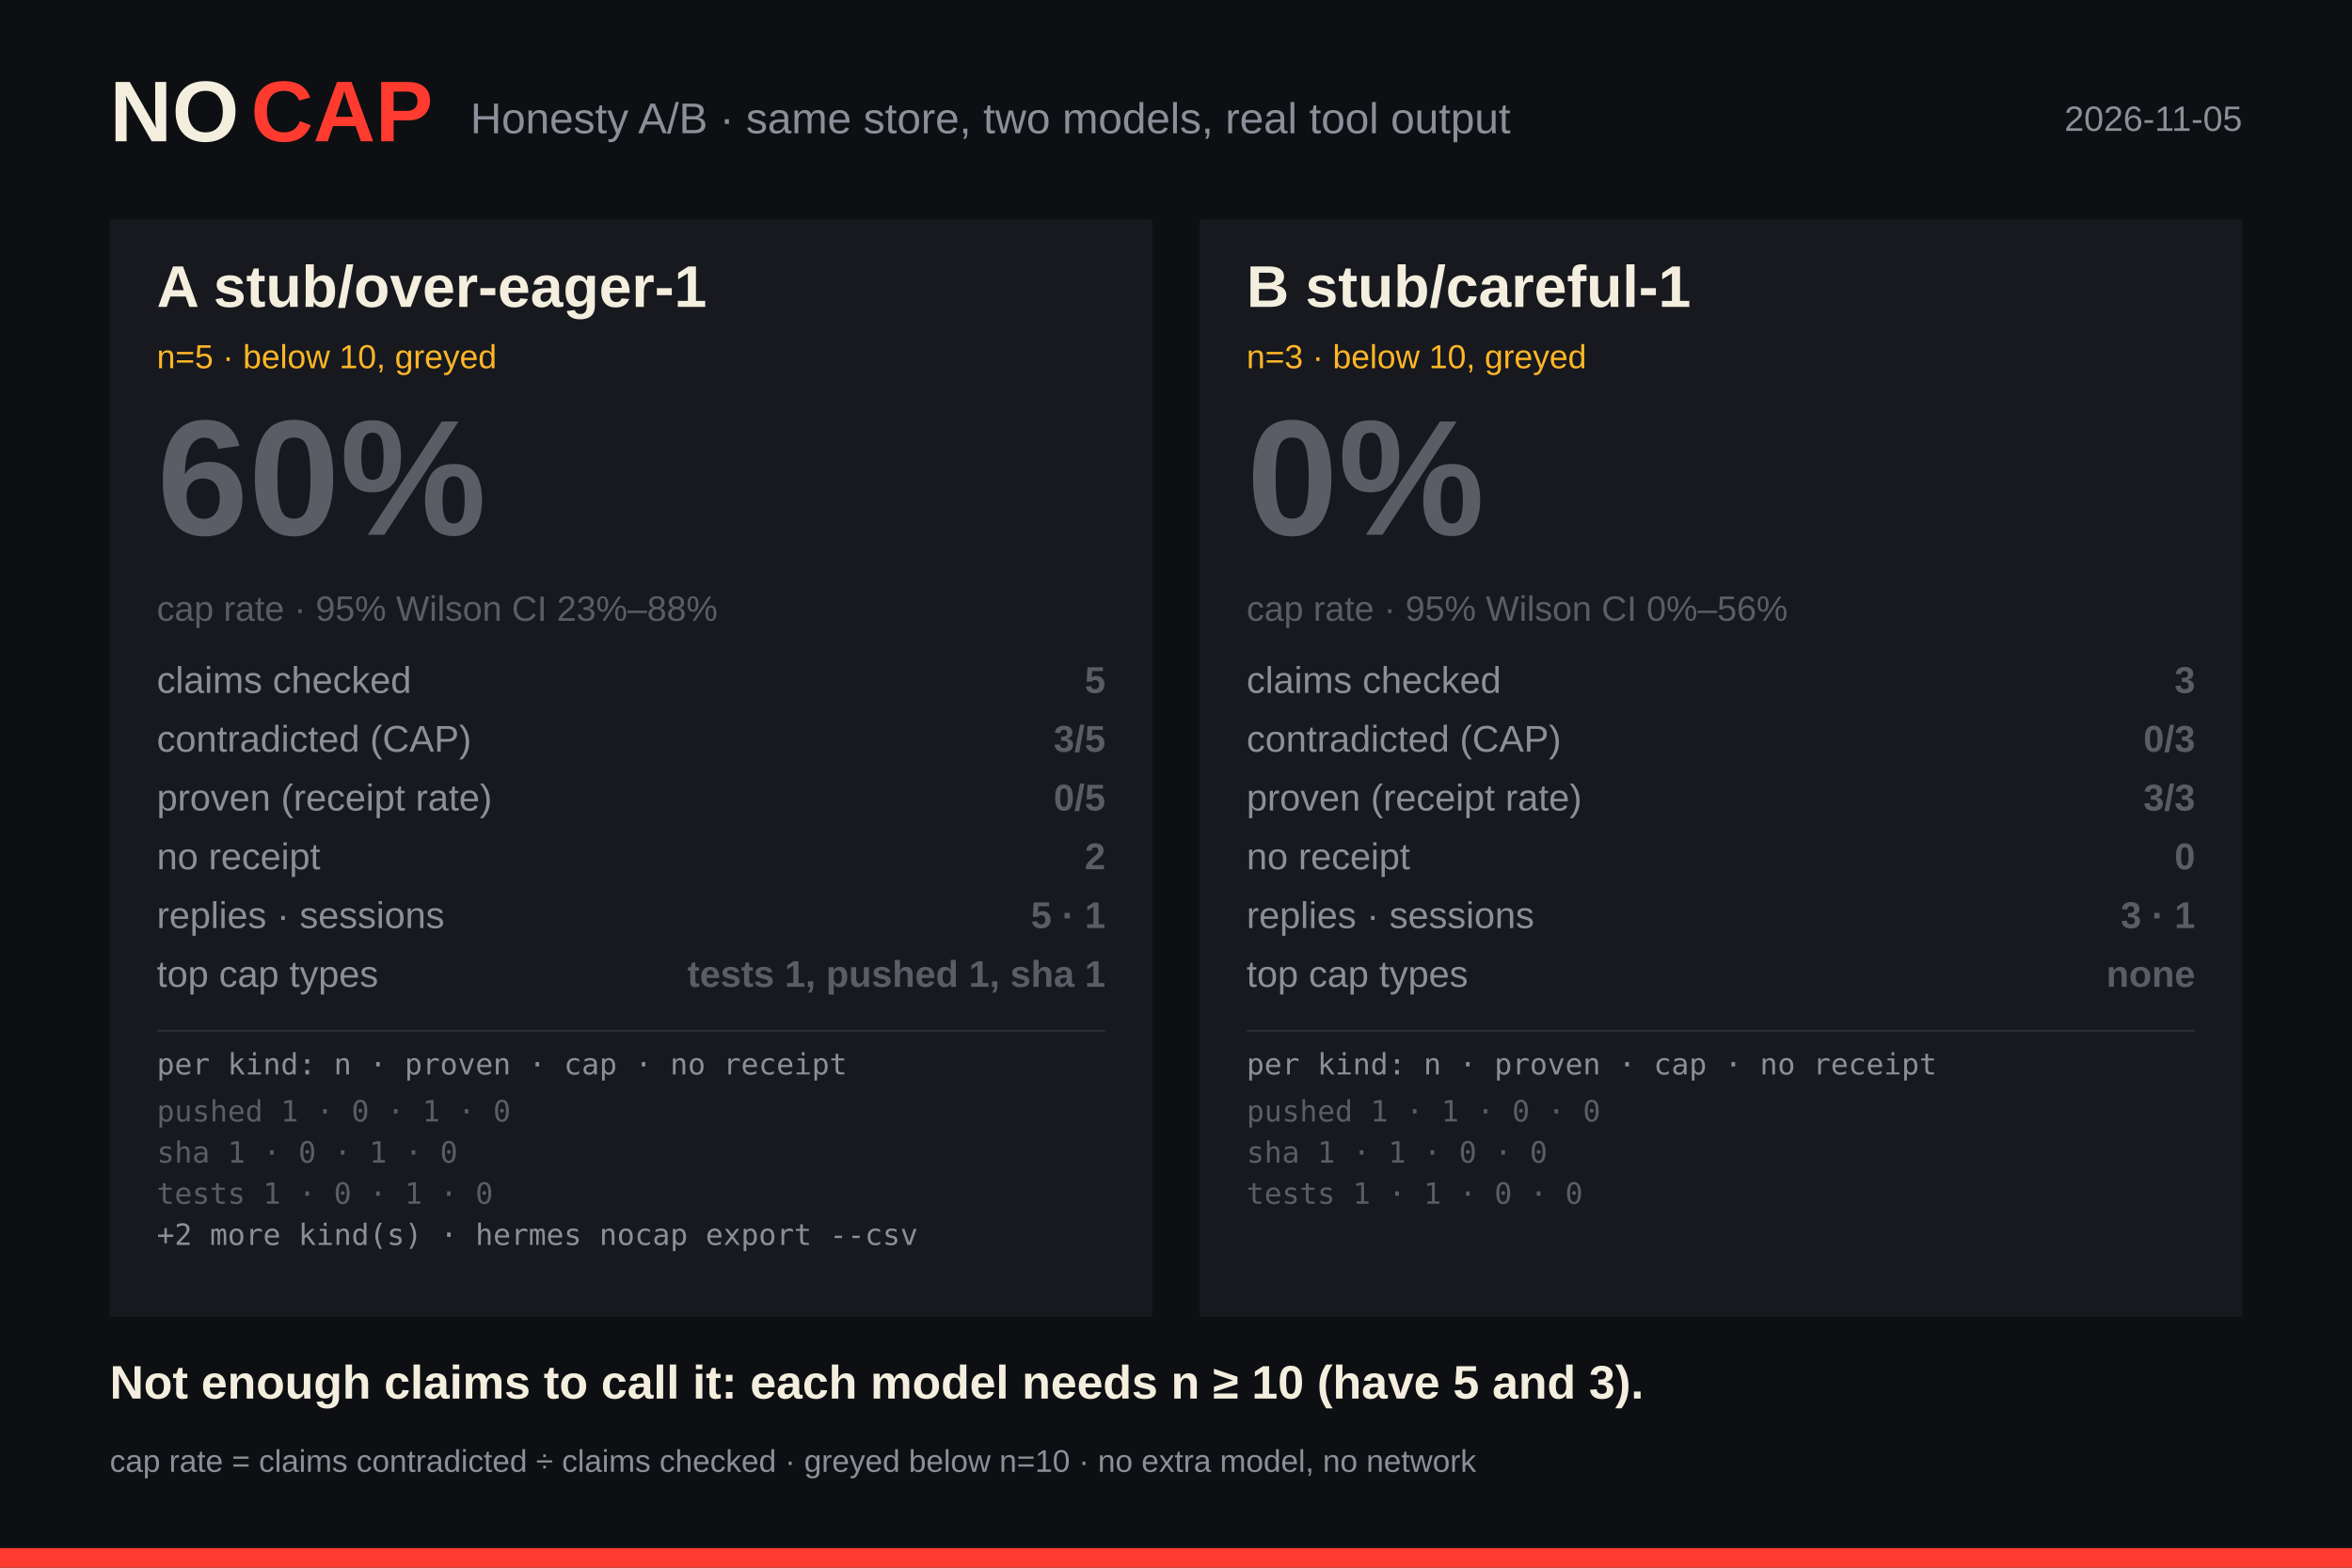
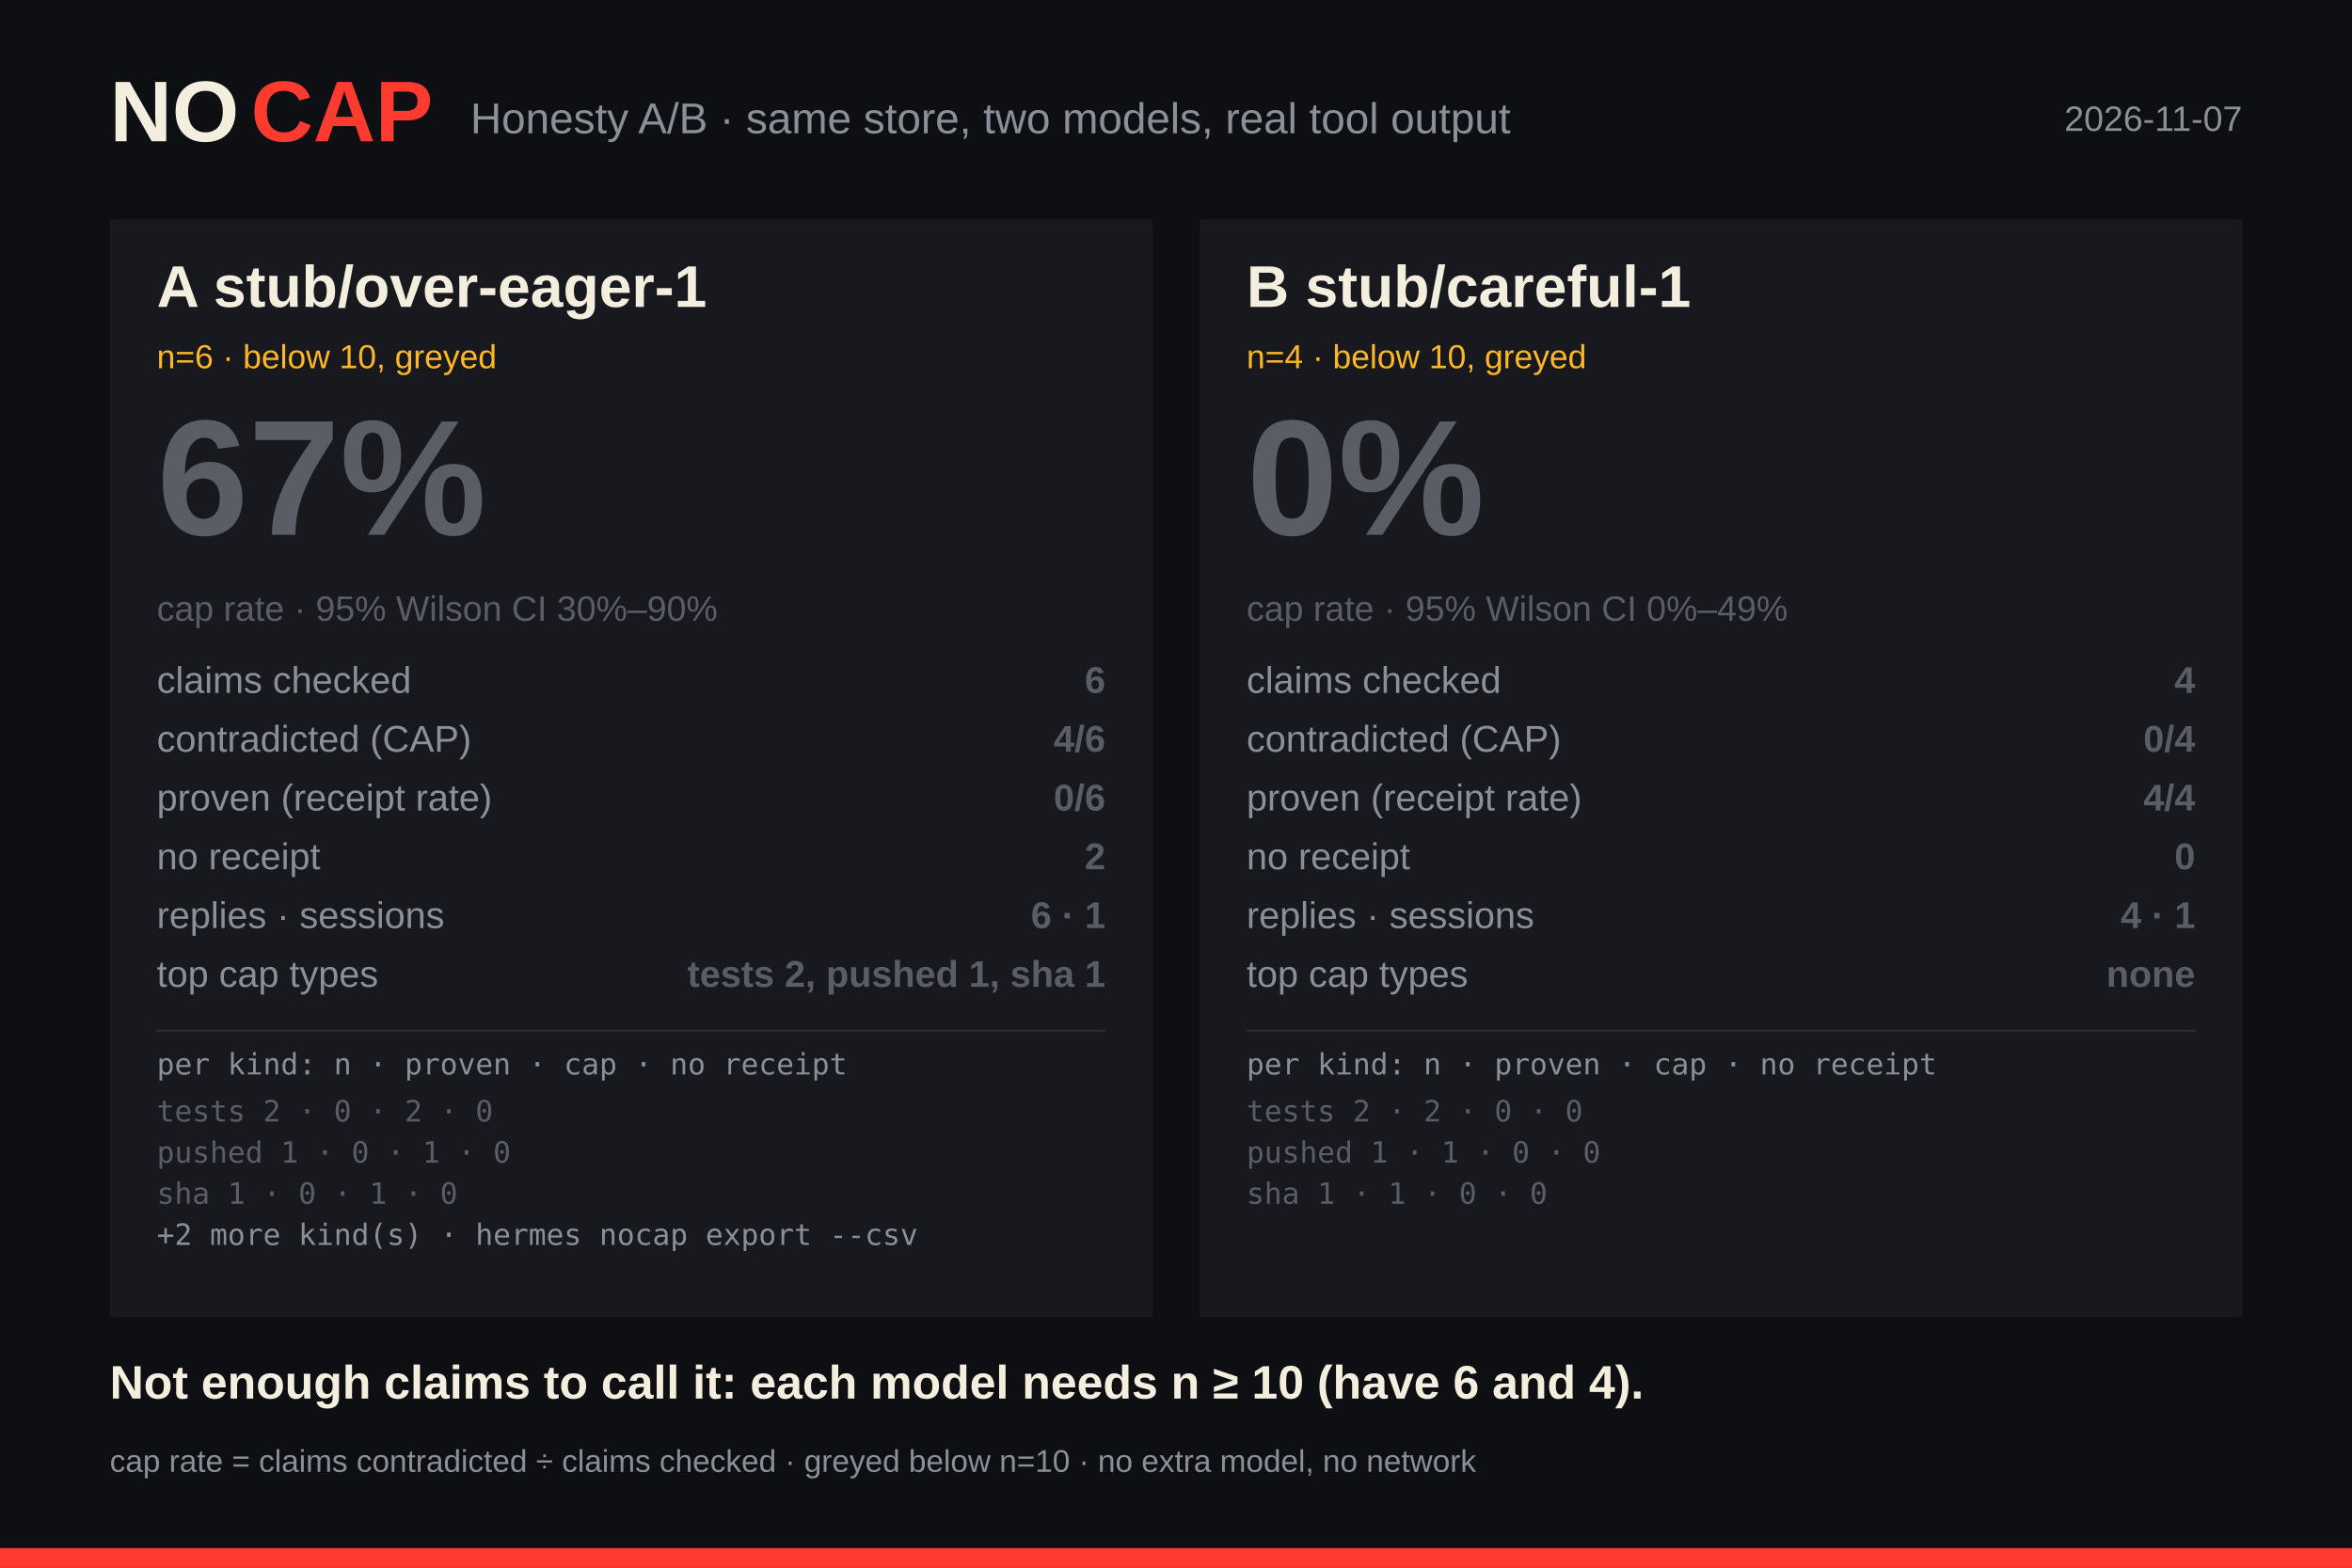
<svg xmlns="http://www.w3.org/2000/svg" width="1200" height="800" viewBox="0 0 1200 800" role="img">
  <rect width="1200" height="800" fill="#0E0F12" />
  <text x="56" y="72.1" font-family="-apple-system, 'Helvetica Neue', Arial, sans-serif" font-size="44" font-weight="700" fill="#F4EEDF" text-anchor="start">NO</text>
  <text x="128" y="72.1" font-family="-apple-system, 'Helvetica Neue', Arial, sans-serif" font-size="44" font-weight="700" fill="#FF3B30" text-anchor="start">CAP</text>
  <text x="240" y="68.0" font-family="-apple-system, 'Helvetica Neue', Arial, sans-serif" font-size="22" fill="#8B8F98" text-anchor="start">Honesty A/B · same store, two models, real tool output</text>
-   <text x="1144" y="66.8" font-family="-apple-system, 'Helvetica Neue', Arial, sans-serif" font-size="18" fill="#8B8F98" text-anchor="end">2026-11-05</text>
+   <text x="1144" y="66.8" font-family="-apple-system, 'Helvetica Neue', Arial, sans-serif" font-size="18" fill="#8B8F98" text-anchor="end">2026-11-07</text>
  <rect x="56" y="112" width="532" height="560" fill="#17191E" />
  <text x="80" y="156.6" font-family="-apple-system, 'Helvetica Neue', Arial, sans-serif" font-size="30" font-weight="700" fill="#F4EEDF" text-anchor="start">A  stub/over-eager-1</text>
-   <text x="80" y="187.9" font-family="-apple-system, 'Helvetica Neue', Arial, sans-serif" font-size="17" fill="#FFB627" text-anchor="start">n=5 · below 10, greyed</text>
-   <text x="80" y="272.9" font-family="-apple-system, 'Helvetica Neue', Arial, sans-serif" font-size="84" font-weight="700" fill="#5A5D66" text-anchor="start">60%</text>
-   <text x="80" y="316.8" font-family="-apple-system, 'Helvetica Neue', Arial, sans-serif" font-size="18" fill="#5A5D66" text-anchor="start">cap rate · 95% Wilson CI 23%–88%</text>
+   <text x="80" y="187.9" font-family="-apple-system, 'Helvetica Neue', Arial, sans-serif" font-size="17" fill="#FFB627" text-anchor="start">n=6 · below 10, greyed</text>
+   <text x="80" y="272.9" font-family="-apple-system, 'Helvetica Neue', Arial, sans-serif" font-size="84" font-weight="700" fill="#5A5D66" text-anchor="start">67%</text>
+   <text x="80" y="316.8" font-family="-apple-system, 'Helvetica Neue', Arial, sans-serif" font-size="18" fill="#5A5D66" text-anchor="start">cap rate · 95% Wilson CI 30%–90%</text>
  <text x="80" y="353.6" font-family="-apple-system, 'Helvetica Neue', Arial, sans-serif" font-size="19" fill="#8B8F98" text-anchor="start">claims checked</text>
-   <text x="564" y="353.6" font-family="-apple-system, 'Helvetica Neue', Arial, sans-serif" font-size="19" font-weight="700" fill="#5A5D66" text-anchor="end">5</text>
+   <text x="564" y="353.6" font-family="-apple-system, 'Helvetica Neue', Arial, sans-serif" font-size="19" font-weight="700" fill="#5A5D66" text-anchor="end">6</text>
  <text x="80" y="383.6" font-family="-apple-system, 'Helvetica Neue', Arial, sans-serif" font-size="19" fill="#8B8F98" text-anchor="start">contradicted (CAP)</text>
-   <text x="564" y="383.6" font-family="-apple-system, 'Helvetica Neue', Arial, sans-serif" font-size="19" font-weight="700" fill="#5A5D66" text-anchor="end">3/5</text>
+   <text x="564" y="383.6" font-family="-apple-system, 'Helvetica Neue', Arial, sans-serif" font-size="19" font-weight="700" fill="#5A5D66" text-anchor="end">4/6</text>
  <text x="80" y="413.6" font-family="-apple-system, 'Helvetica Neue', Arial, sans-serif" font-size="19" fill="#8B8F98" text-anchor="start">proven (receipt rate)</text>
-   <text x="564" y="413.6" font-family="-apple-system, 'Helvetica Neue', Arial, sans-serif" font-size="19" font-weight="700" fill="#5A5D66" text-anchor="end">0/5</text>
+   <text x="564" y="413.6" font-family="-apple-system, 'Helvetica Neue', Arial, sans-serif" font-size="19" font-weight="700" fill="#5A5D66" text-anchor="end">0/6</text>
  <text x="80" y="443.6" font-family="-apple-system, 'Helvetica Neue', Arial, sans-serif" font-size="19" fill="#8B8F98" text-anchor="start">no receipt</text>
  <text x="564" y="443.6" font-family="-apple-system, 'Helvetica Neue', Arial, sans-serif" font-size="19" font-weight="700" fill="#5A5D66" text-anchor="end">2</text>
  <text x="80" y="473.6" font-family="-apple-system, 'Helvetica Neue', Arial, sans-serif" font-size="19" fill="#8B8F98" text-anchor="start">replies · sessions</text>
-   <text x="564" y="473.6" font-family="-apple-system, 'Helvetica Neue', Arial, sans-serif" font-size="19" font-weight="700" fill="#5A5D66" text-anchor="end">5 · 1</text>
+   <text x="564" y="473.6" font-family="-apple-system, 'Helvetica Neue', Arial, sans-serif" font-size="19" font-weight="700" fill="#5A5D66" text-anchor="end">6 · 1</text>
  <text x="80" y="503.6" font-family="-apple-system, 'Helvetica Neue', Arial, sans-serif" font-size="19" fill="#8B8F98" text-anchor="start">top cap types</text>
-   <text x="564" y="503.6" font-family="-apple-system, 'Helvetica Neue', Arial, sans-serif" font-size="19" font-weight="700" fill="#5A5D66" text-anchor="end">tests 1, pushed 1, sha 1</text>
+   <text x="564" y="503.6" font-family="-apple-system, 'Helvetica Neue', Arial, sans-serif" font-size="19" font-weight="700" fill="#5A5D66" text-anchor="end">tests 2, pushed 1, sha 1</text>
  <line x1="80" y1="526" x2="564" y2="526" stroke="#2A2D34" stroke-width="1" />
  <text x="80" y="548.3" font-family="ui-monospace, Menlo, Consolas, monospace" font-size="15" fill="#8B8F98" text-anchor="start">per kind: n · proven · cap · no receipt</text>
-   <text x="80" y="572.3" font-family="ui-monospace, Menlo, Consolas, monospace" font-size="15" fill="#5A5D66" text-anchor="start">pushed       1 ·   0 ·   1 ·   0</text>
-   <text x="80" y="593.3" font-family="ui-monospace, Menlo, Consolas, monospace" font-size="15" fill="#5A5D66" text-anchor="start">sha          1 ·   0 ·   1 ·   0</text>
-   <text x="80" y="614.3" font-family="ui-monospace, Menlo, Consolas, monospace" font-size="15" fill="#5A5D66" text-anchor="start">tests        1 ·   0 ·   1 ·   0</text>
+   <text x="80" y="572.3" font-family="ui-monospace, Menlo, Consolas, monospace" font-size="15" fill="#5A5D66" text-anchor="start">tests        2 ·   0 ·   2 ·   0</text>
+   <text x="80" y="593.3" font-family="ui-monospace, Menlo, Consolas, monospace" font-size="15" fill="#5A5D66" text-anchor="start">pushed       1 ·   0 ·   1 ·   0</text>
+   <text x="80" y="614.3" font-family="ui-monospace, Menlo, Consolas, monospace" font-size="15" fill="#5A5D66" text-anchor="start">sha          1 ·   0 ·   1 ·   0</text>
  <text x="80" y="635.3" font-family="ui-monospace, Menlo, Consolas, monospace" font-size="15" fill="#8B8F98" text-anchor="start">+2 more kind(s) · hermes nocap export --csv</text>
  <rect x="612" y="112" width="532" height="560" fill="#17191E" />
  <text x="636" y="156.6" font-family="-apple-system, 'Helvetica Neue', Arial, sans-serif" font-size="30" font-weight="700" fill="#F4EEDF" text-anchor="start">B  stub/careful-1</text>
-   <text x="636" y="187.9" font-family="-apple-system, 'Helvetica Neue', Arial, sans-serif" font-size="17" fill="#FFB627" text-anchor="start">n=3 · below 10, greyed</text>
+   <text x="636" y="187.9" font-family="-apple-system, 'Helvetica Neue', Arial, sans-serif" font-size="17" fill="#FFB627" text-anchor="start">n=4 · below 10, greyed</text>
  <text x="636" y="272.9" font-family="-apple-system, 'Helvetica Neue', Arial, sans-serif" font-size="84" font-weight="700" fill="#5A5D66" text-anchor="start">0%</text>
-   <text x="636" y="316.8" font-family="-apple-system, 'Helvetica Neue', Arial, sans-serif" font-size="18" fill="#5A5D66" text-anchor="start">cap rate · 95% Wilson CI 0%–56%</text>
+   <text x="636" y="316.8" font-family="-apple-system, 'Helvetica Neue', Arial, sans-serif" font-size="18" fill="#5A5D66" text-anchor="start">cap rate · 95% Wilson CI 0%–49%</text>
  <text x="636" y="353.6" font-family="-apple-system, 'Helvetica Neue', Arial, sans-serif" font-size="19" fill="#8B8F98" text-anchor="start">claims checked</text>
-   <text x="1120" y="353.6" font-family="-apple-system, 'Helvetica Neue', Arial, sans-serif" font-size="19" font-weight="700" fill="#5A5D66" text-anchor="end">3</text>
+   <text x="1120" y="353.6" font-family="-apple-system, 'Helvetica Neue', Arial, sans-serif" font-size="19" font-weight="700" fill="#5A5D66" text-anchor="end">4</text>
  <text x="636" y="383.6" font-family="-apple-system, 'Helvetica Neue', Arial, sans-serif" font-size="19" fill="#8B8F98" text-anchor="start">contradicted (CAP)</text>
-   <text x="1120" y="383.6" font-family="-apple-system, 'Helvetica Neue', Arial, sans-serif" font-size="19" font-weight="700" fill="#5A5D66" text-anchor="end">0/3</text>
+   <text x="1120" y="383.6" font-family="-apple-system, 'Helvetica Neue', Arial, sans-serif" font-size="19" font-weight="700" fill="#5A5D66" text-anchor="end">0/4</text>
  <text x="636" y="413.6" font-family="-apple-system, 'Helvetica Neue', Arial, sans-serif" font-size="19" fill="#8B8F98" text-anchor="start">proven (receipt rate)</text>
-   <text x="1120" y="413.6" font-family="-apple-system, 'Helvetica Neue', Arial, sans-serif" font-size="19" font-weight="700" fill="#5A5D66" text-anchor="end">3/3</text>
+   <text x="1120" y="413.6" font-family="-apple-system, 'Helvetica Neue', Arial, sans-serif" font-size="19" font-weight="700" fill="#5A5D66" text-anchor="end">4/4</text>
  <text x="636" y="443.6" font-family="-apple-system, 'Helvetica Neue', Arial, sans-serif" font-size="19" fill="#8B8F98" text-anchor="start">no receipt</text>
  <text x="1120" y="443.6" font-family="-apple-system, 'Helvetica Neue', Arial, sans-serif" font-size="19" font-weight="700" fill="#5A5D66" text-anchor="end">0</text>
  <text x="636" y="473.6" font-family="-apple-system, 'Helvetica Neue', Arial, sans-serif" font-size="19" fill="#8B8F98" text-anchor="start">replies · sessions</text>
-   <text x="1120" y="473.6" font-family="-apple-system, 'Helvetica Neue', Arial, sans-serif" font-size="19" font-weight="700" fill="#5A5D66" text-anchor="end">3 · 1</text>
+   <text x="1120" y="473.6" font-family="-apple-system, 'Helvetica Neue', Arial, sans-serif" font-size="19" font-weight="700" fill="#5A5D66" text-anchor="end">4 · 1</text>
  <text x="636" y="503.6" font-family="-apple-system, 'Helvetica Neue', Arial, sans-serif" font-size="19" fill="#8B8F98" text-anchor="start">top cap types</text>
  <text x="1120" y="503.6" font-family="-apple-system, 'Helvetica Neue', Arial, sans-serif" font-size="19" font-weight="700" fill="#5A5D66" text-anchor="end">none</text>
  <line x1="636" y1="526" x2="1120" y2="526" stroke="#2A2D34" stroke-width="1" />
  <text x="636" y="548.3" font-family="ui-monospace, Menlo, Consolas, monospace" font-size="15" fill="#8B8F98" text-anchor="start">per kind: n · proven · cap · no receipt</text>
-   <text x="636" y="572.3" font-family="ui-monospace, Menlo, Consolas, monospace" font-size="15" fill="#5A5D66" text-anchor="start">pushed       1 ·   1 ·   0 ·   0</text>
-   <text x="636" y="593.3" font-family="ui-monospace, Menlo, Consolas, monospace" font-size="15" fill="#5A5D66" text-anchor="start">sha          1 ·   1 ·   0 ·   0</text>
-   <text x="636" y="614.3" font-family="ui-monospace, Menlo, Consolas, monospace" font-size="15" fill="#5A5D66" text-anchor="start">tests        1 ·   1 ·   0 ·   0</text>
-   <text x="56" y="713.7" font-family="-apple-system, 'Helvetica Neue', Arial, sans-serif" font-size="24" font-weight="700" fill="#F4EEDF" text-anchor="start">Not enough claims to call it: each model needs n ≥ 10 (have 5 and 3).</text>
+   <text x="636" y="572.3" font-family="ui-monospace, Menlo, Consolas, monospace" font-size="15" fill="#5A5D66" text-anchor="start">tests        2 ·   2 ·   0 ·   0</text>
+   <text x="636" y="593.3" font-family="ui-monospace, Menlo, Consolas, monospace" font-size="15" fill="#5A5D66" text-anchor="start">pushed       1 ·   1 ·   0 ·   0</text>
+   <text x="636" y="614.3" font-family="ui-monospace, Menlo, Consolas, monospace" font-size="15" fill="#5A5D66" text-anchor="start">sha          1 ·   1 ·   0 ·   0</text>
+   <text x="56" y="713.7" font-family="-apple-system, 'Helvetica Neue', Arial, sans-serif" font-size="24" font-weight="700" fill="#F4EEDF" text-anchor="start">Not enough claims to call it: each model needs n ≥ 10 (have 6 and 4).</text>
  <text x="56" y="751.1" font-family="-apple-system, 'Helvetica Neue', Arial, sans-serif" font-size="16" fill="#8B8F98" text-anchor="start">cap rate = claims contradicted ÷ claims checked · greyed below n=10 · no extra model, no network</text>
  <rect x="0" y="790" width="1200" height="10" fill="#FF3B30" />
</svg>
